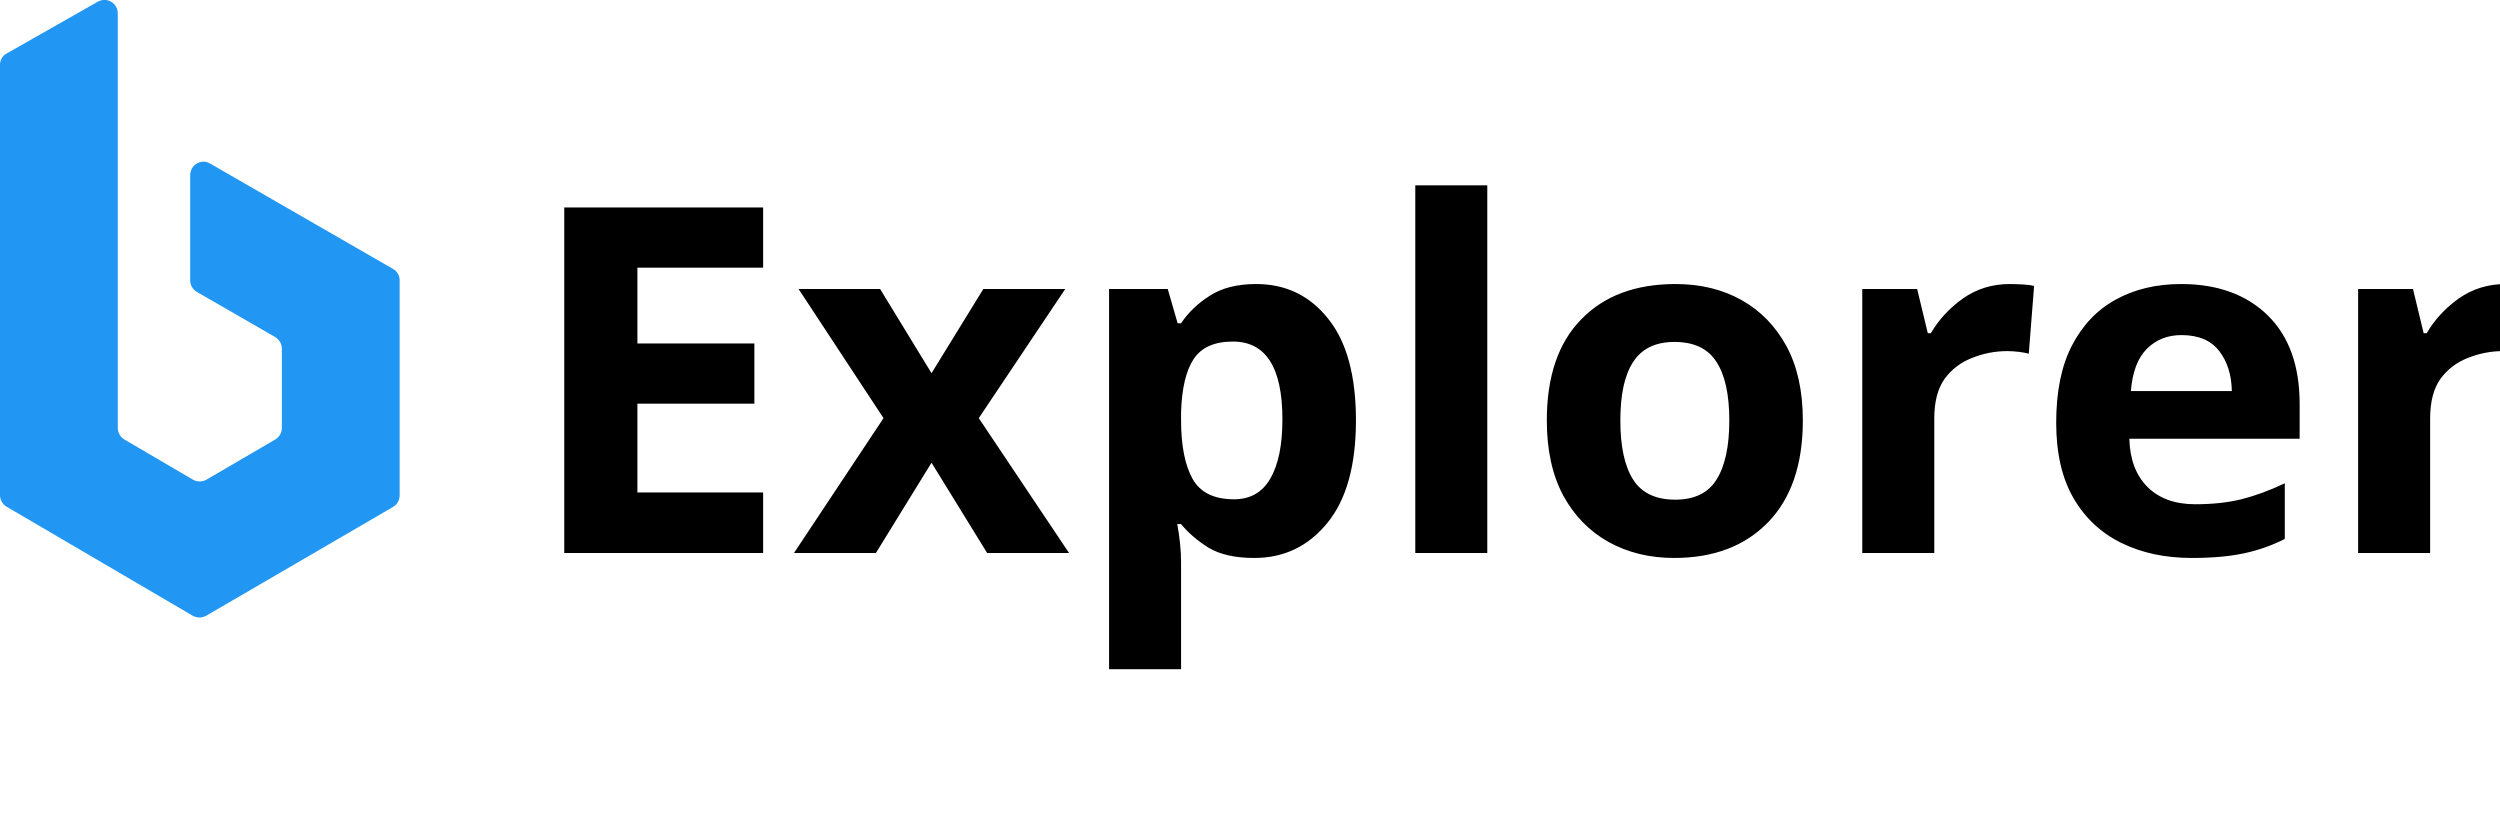
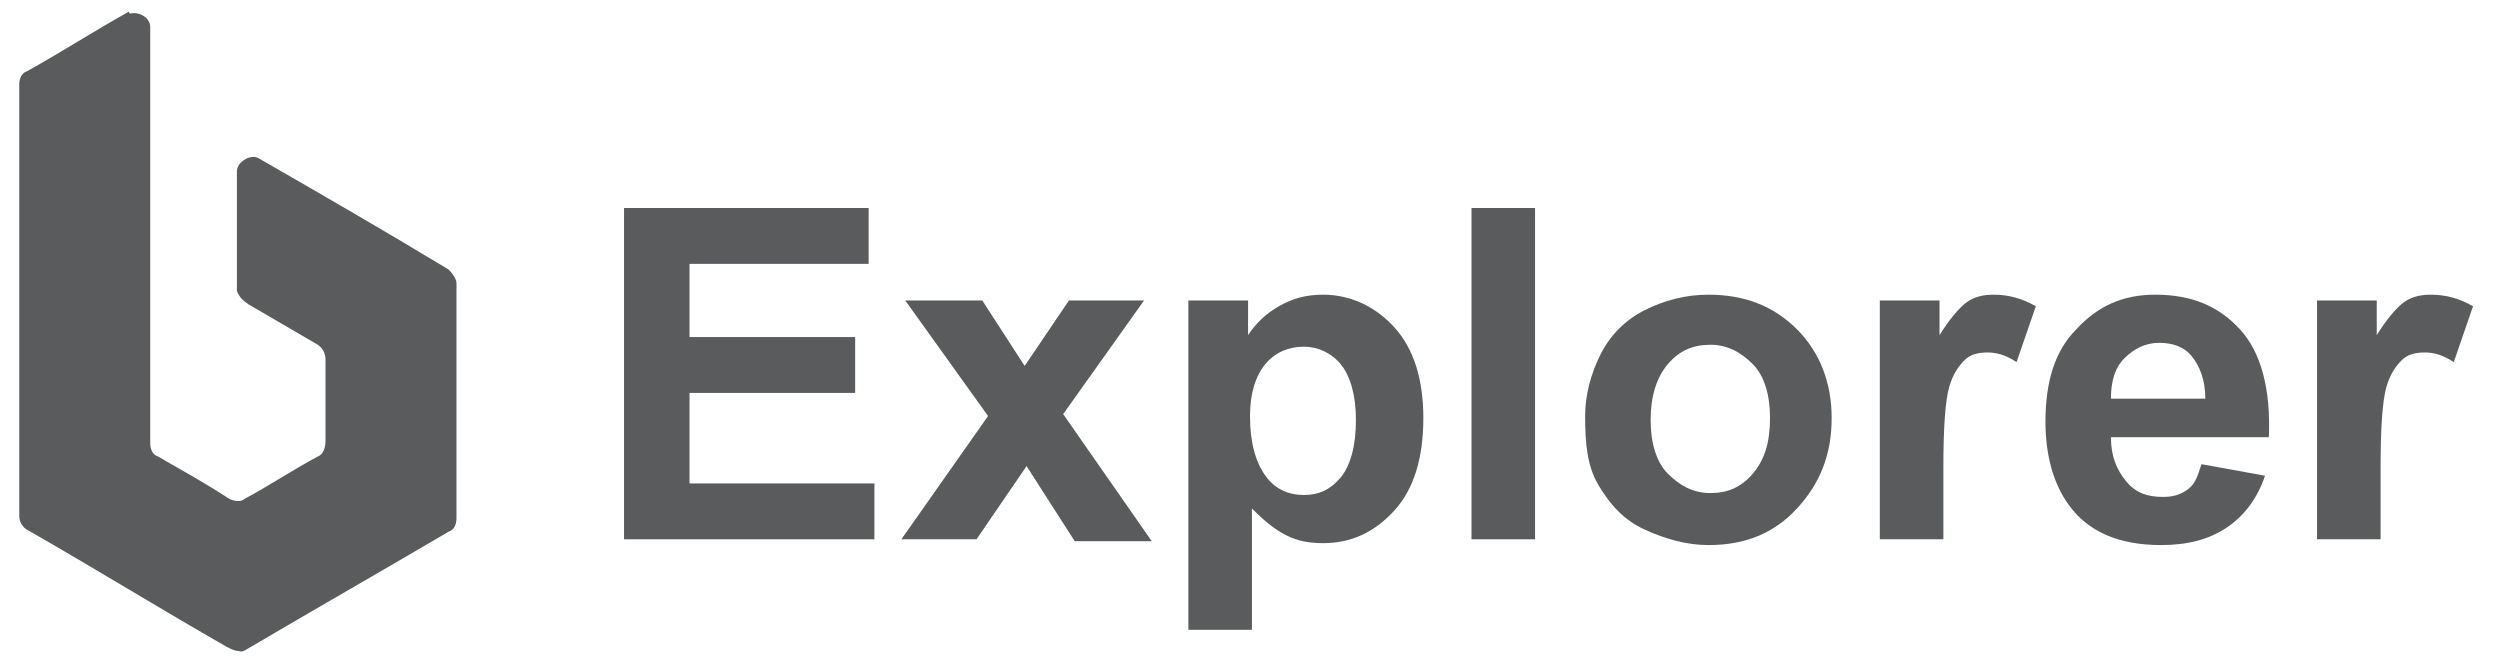
- <svg xmlns="http://www.w3.org/2000/svg" id="Layer_1" data-name="Layer 1" viewBox="0 0 102.53 34.45">
-   <defs>
-     <style>.cls-1{fill:#2196f3;}.cls-2{font-size:19.84px;font-family:Poppins-SemiBold, Poppins;font-weight:600;}</style>
-   </defs>
-   <g id="LWPOLYLINE">
-     <path class="cls-1" d="M16.16,9.32l7.5,4.32a.53.53,0,0,1,.27.47v8.81a.55.55,0,0,1-.27.48L16,27.86a.56.56,0,0,1-.56,0L7.81,23.39a.55.55,0,0,1-.27-.47V5.27a.52.52,0,0,1,.28-.47l3.73-2.12a.54.54,0,0,1,.75.21.52.52,0,0,1,.07.27v17a.56.56,0,0,0,.28.48l2.8,1.64a.56.56,0,0,0,.56,0l2.81-1.64a.56.56,0,0,0,.28-.48V16.91a.56.56,0,0,0-.28-.48l-3.21-1.85a.55.55,0,0,1-.27-.48V9.79a.55.55,0,0,1,.55-.55.53.53,0,0,1,.27.08Z" transform="translate(-7.54 -2.61)" />
+ <svg xmlns="http://www.w3.org/2000/svg" version="1.1" id="Layer_1" x="0px" y="0px" viewBox="0 0 129.8 34.5" style="enable-background:new 0 0 129.8 34.5;" xml:space="preserve">
+   <style type="text/css">
+ 	.st0{enable-background:new    ;}
+ 	.st1{fill:#5A5B5D;}
+ </style>
+   <g class="st0">
+     <path class="st1" d="M32.4,28V10.8h12.7v2.9h-9.3v3.8h8.6v2.9h-8.6v4.7h9.6V28H32.4z" />
+     <path class="st1" d="M46.8,28l4.5-6.4l-4.3-6h4l2.2,3.4l2.3-3.4h3.9l-4.2,5.9l4.6,6.6h-4l-2.5-3.9L50.7,28H46.8z" />
+     <path class="st1" d="M61.7,15.6h3.1v1.8c0.4-0.6,0.9-1.1,1.6-1.5s1.4-0.6,2.3-0.6c1.4,0,2.7,0.6,3.7,1.7c1,1.1,1.5,2.7,1.5,4.7   c0,2.1-0.5,3.7-1.5,4.8s-2.2,1.7-3.7,1.7c-0.7,0-1.3-0.1-1.9-0.4s-1.1-0.7-1.8-1.4v6.3h-3.3V15.6z M64.9,21.6   c0,1.4,0.3,2.4,0.8,3.1s1.2,1,2,1c0.8,0,1.4-0.3,1.9-0.9s0.8-1.6,0.8-3c0-1.3-0.3-2.3-0.8-2.9s-1.2-0.9-1.9-0.9   c-0.8,0-1.5,0.3-2,0.9S64.9,20.4,64.9,21.6z" />
+     <path class="st1" d="M76.4,28V10.8h3.3V28H76.4z" />
+     <path class="st1" d="M82.3,21.6c0-1.1,0.3-2.2,0.8-3.2c0.5-1,1.3-1.8,2.3-2.3s2.1-0.8,3.3-0.8c1.9,0,3.4,0.6,4.6,1.8   c1.2,1.2,1.8,2.8,1.8,4.6c0,1.9-0.6,3.4-1.8,4.7s-2.7,1.9-4.6,1.9c-1.1,0-2.2-0.3-3.3-0.8s-1.8-1.3-2.4-2.3S82.3,23,82.3,21.6z    M85.7,21.8c0,1.2,0.3,2.2,0.9,2.8s1.3,1,2.2,1s1.6-0.3,2.2-1s0.9-1.6,0.9-2.9c0-1.2-0.3-2.2-0.9-2.8s-1.3-1-2.2-1s-1.6,0.3-2.2,1   S85.7,20.6,85.7,21.8z" />
+     <path class="st1" d="M100.9,28h-3.3V15.6h3.1v1.8c0.5-0.8,1-1.4,1.4-1.7s0.9-0.4,1.4-0.4c0.8,0,1.5,0.2,2.2,0.6l-1,2.9   c-0.6-0.4-1.1-0.5-1.5-0.5c-0.5,0-0.9,0.1-1.2,0.4s-0.6,0.7-0.8,1.4s-0.3,2.1-0.3,4.2V28z" />
+     <path class="st1" d="M114.3,24.1l3.3,0.6c-0.4,1.2-1.1,2.1-2,2.7s-2,0.9-3.4,0.9c-2.2,0-3.8-0.7-4.8-2.1c-0.8-1.1-1.2-2.6-1.2-4.3   c0-2.1,0.5-3.7,1.6-4.8c1.1-1.2,2.4-1.8,4.1-1.8c1.9,0,3.3,0.6,4.4,1.8c1.1,1.2,1.6,3.1,1.5,5.6h-8.2c0,1,0.3,1.7,0.8,2.3   s1.1,0.8,1.9,0.8c0.5,0,0.9-0.1,1.3-0.4S114.1,24.7,114.3,24.1z M114.5,20.7c0-1-0.3-1.7-0.7-2.2s-1-0.7-1.7-0.7   c-0.7,0-1.3,0.3-1.8,0.8s-0.7,1.2-0.7,2.1H114.5z" />
+     <path class="st1" d="M123.6,28h-3.3V15.6h3.1v1.8c0.5-0.8,1-1.4,1.4-1.7s0.9-0.4,1.4-0.4c0.8,0,1.5,0.2,2.2,0.6l-1,2.9   c-0.6-0.4-1.1-0.5-1.5-0.5c-0.5,0-0.9,0.1-1.2,0.4s-0.6,0.7-0.8,1.4s-0.3,2.1-0.3,4.2V28z" />
  </g>
-   <text class="cls-2" transform="translate(21.36 22.68)">Explorer</text>
+   <g>
+     <path class="st1" d="M6.8,0.7c0.4-0.1,1,0.2,1,0.7c0,2.2,0,4.4,0,6.6c0,5,0,10,0,15c0,0.3,0.1,0.6,0.4,0.7c1.2,0.7,2.5,1.4,3.7,2.2   c0.2,0.1,0.6,0.2,0.8,0c1.3-0.7,2.5-1.5,3.8-2.2c0.3-0.1,0.4-0.5,0.4-0.8c0-1.4,0-2.8,0-4.2c0-0.3-0.1-0.6-0.4-0.8   c-1.2-0.7-2.4-1.4-3.6-2.1c-0.3-0.2-0.5-0.4-0.6-0.7c0-2.1,0-4.1,0-6.2c0-0.5,0.7-0.9,1.1-0.7c3.3,1.9,6.6,3.8,9.9,5.8   c0.2,0.2,0.4,0.5,0.4,0.7c0,4.1,0,8.2,0,12.2c0,0.3-0.1,0.6-0.4,0.7c-3.4,2-6.9,4-10.3,6c-0.2,0.1-0.4,0.3-0.6,0.2   c-0.2,0-0.4-0.1-0.6-0.2c-3.5-2-6.9-4.1-10.4-6.1C1.2,27.4,1,27.1,1,26.8c0-7.5,0-14.9,0-22.4c0-0.3,0.1-0.6,0.4-0.7   c1.8-1,3.5-2.1,5.3-3.1C6.7,0.7,6.7,0.7,6.8,0.7z" />
+   </g>
</svg>
